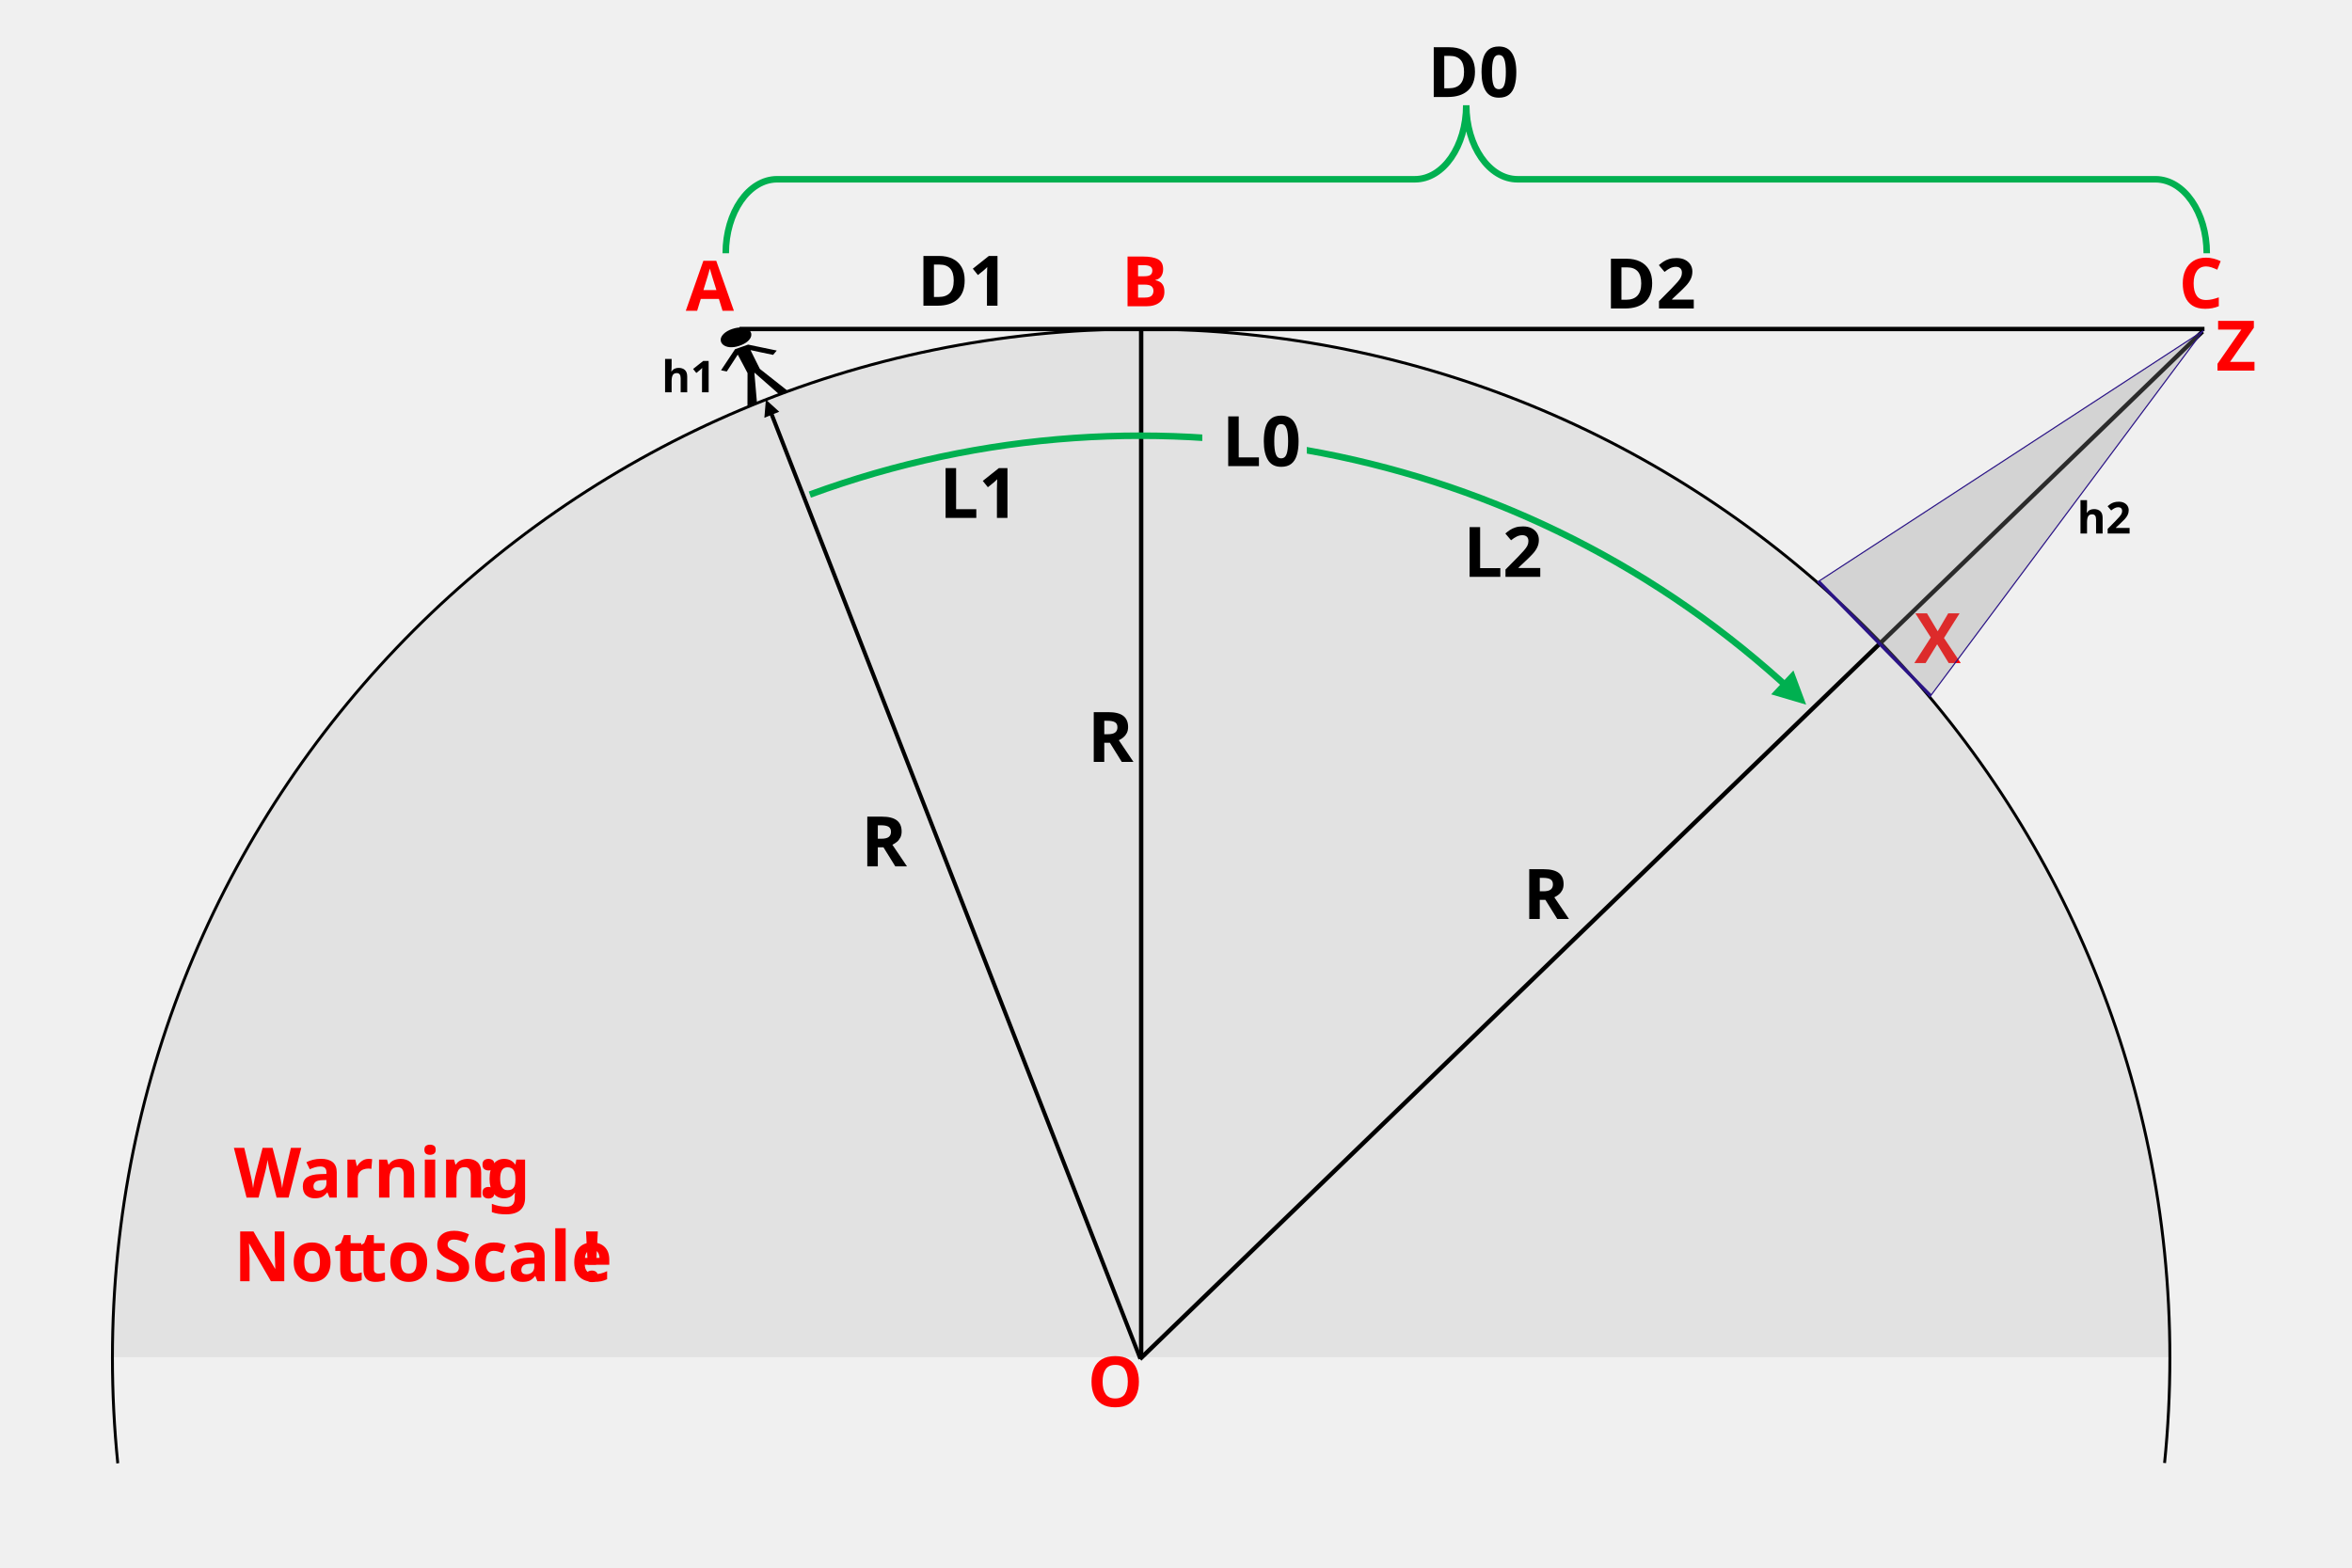
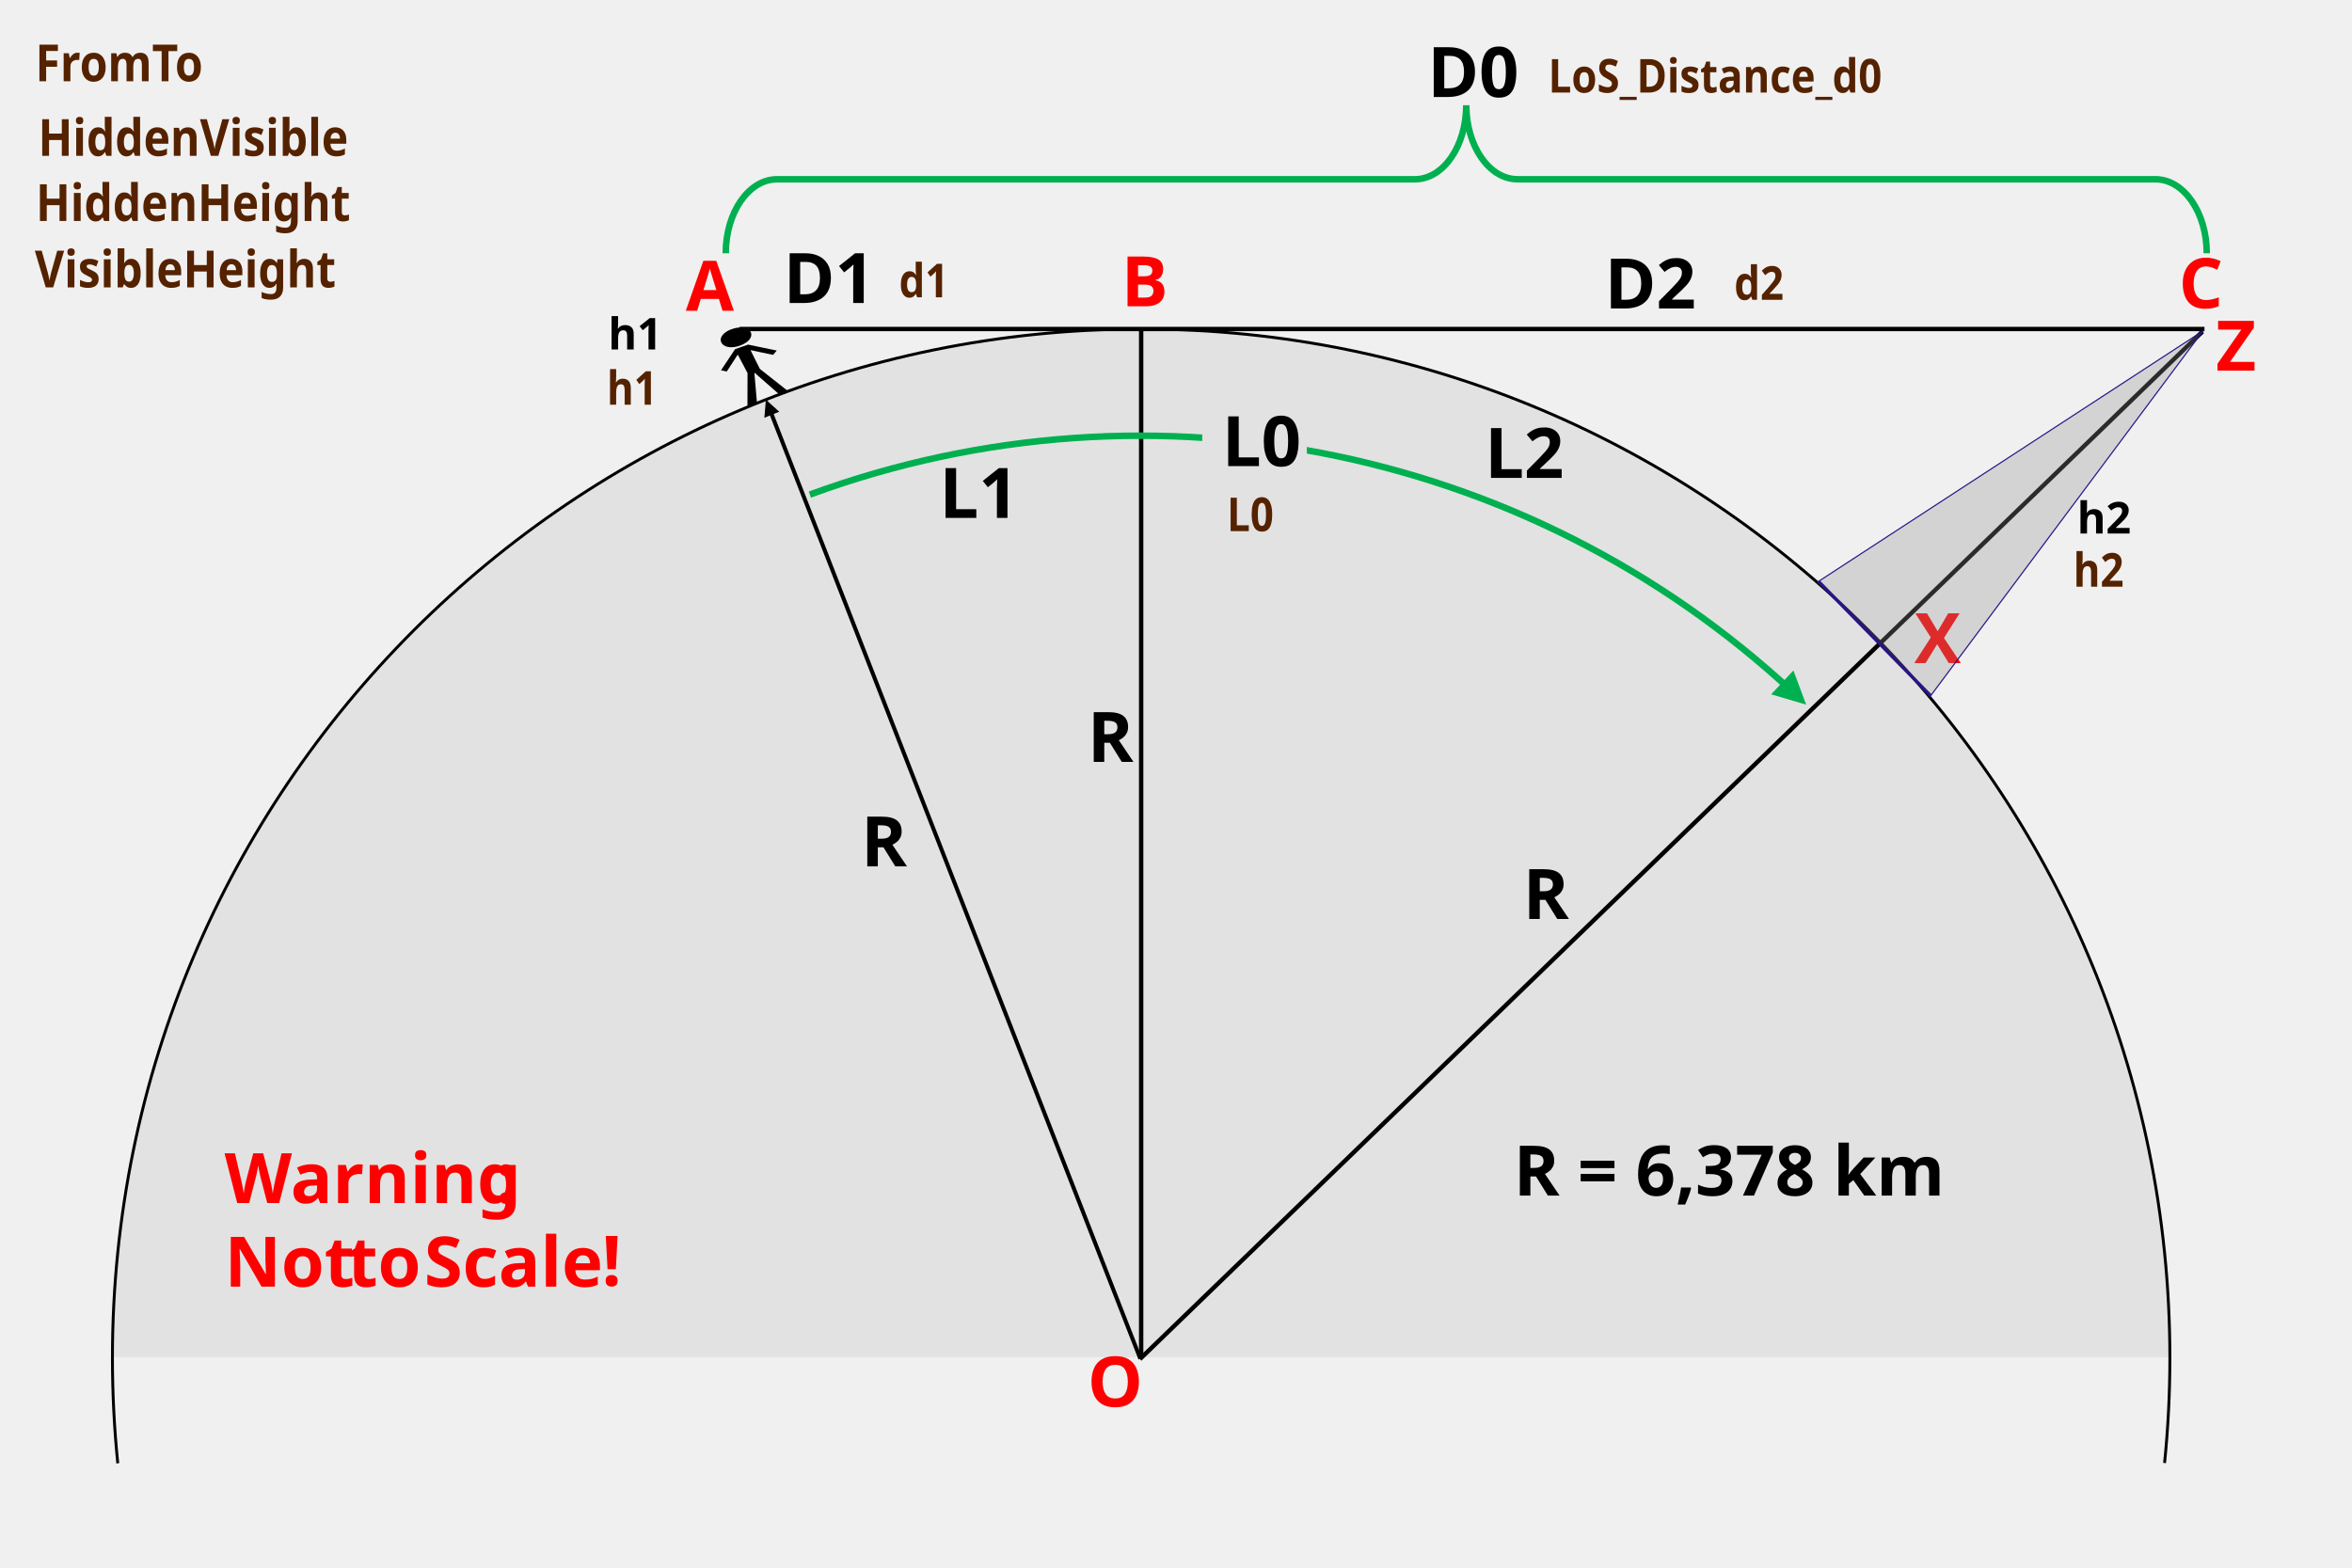
<svg xmlns="http://www.w3.org/2000/svg" width="3713" height="2475" xml:space="preserve" overflow="hidden" version="1.1" id="svg26">
  <defs id="defs26">
    <linearGradient id="swatch35">
      <stop style="stop-color:#141010;stop-opacity:0;" offset="0" id="stop35" />
    </linearGradient>
    <linearGradient id="swatch31">
      <stop style="stop-color:#000000;stop-opacity:1;" offset="0" id="stop31" />
    </linearGradient>
  </defs>
  <path d="M 0,0 V 2475 H 3713 V 0 Z" style="fill:#ffffff;opacity:0" id="path33" />
  <path d="m 1801,519 c 896.91,0 1624,727.09 1624,1624 H 177 C 177,1246.09 904.09,519 1801,519 Z" fill="#e2e2e2" fill-rule="evenodd" id="path1" />
+   <text xml:space="preserve" style="font-style:normal;font-variant:normal;font-weight:bold;font-stretch:normal;font-size:69.333px;font-family:Calibri;-inkscape-font-specification:'Calibri, Bold';font-variant-ligatures:normal;font-variant-caps:normal;font-variant-numeric:normal;font-variant-east-asian:normal;text-align:start;writing-mode:lr-tb;direction:ltr;text-anchor:start;fill:#552200;stroke-width:10.274" x="2065.97" y="786.26" id="L0" transform="scale(0.9375153,1.066649)">
+     <tspan id="tspan14" x="2065.97" y="786.26">L0</tspan>
+   </text>
+   <text font-family="Calibri, Calibri_MSFontService, sans-serif" font-weight="700" font-size="110px" id="radius" x="2389.427" y="1887.766" style="font-style:normal;font-variant:normal;font-weight:bold;font-stretch:normal;font-size:110px;font-family:Calibri, Calibri_MSFontService, sans-serif;-inkscape-font-specification:'Calibri, Calibri_MSFontService, sans-serif, Bold';font-variant-ligatures:normal;font-variant-caps:normal;font-variant-numeric:normal;font-variant-east-asian:normal">
+     <tspan id="tspan13" x="2389.427" y="1887.766">R = 6,378 km</tspan>
+   </text>
+   <text fill="#ff0000" font-family="Calibri, Calibri_MSFontService, sans-serif" font-weight="700" font-size="110px" id="text17" x="354.462" y="1899.55">Warning</text>
+   <text fill="#ff0000" font-family="Calibri, Calibri_MSFontService, sans-serif" font-weight="700" font-size="110px" id="text18" x="782.891" y="1899.55">:</text>
+   <text fill="#ff0000" font-family="Calibri, Calibri_MSFontService, sans-serif" font-weight="700" font-size="110px" id="text19" x="354.462" y="2031.55">Not </text>
+   <text fill="#ff0000" font-family="Calibri, Calibri_MSFontService, sans-serif" font-weight="700" font-size="110px" id="text20" x="548.681" y="2031.55">to</text>
+   <text fill="#ff0000" font-family="Calibri, Calibri_MSFontService, sans-serif" font-weight="700" font-size="110px" id="text21" x="669.636" y="2031.55">Scale</text>
+   <text fill="#ff0000" font-family="Calibri, Calibri_MSFontService, sans-serif" font-weight="700" font-size="110px" id="text22" x="949.876" y="2030.079">!</text>
  <path d="m 185.944,2310.5 c -0.02,-0.16 -0.04,-0.31 -0.06,-0.47 -5.544,-54.61 -8.384,-110.02 -8.384,-166.09 0,-897.15 727.09,-1624.44 1624,-1624.44 896.91,0 1624,727.29 1624,1624.44 0,56.07 -2.84,111.48 -8.38,166.09" stroke="#000000" stroke-width="4.583" stroke-miterlimit="8" fill="none" fill-rule="evenodd" id="path2" />
  <path d="M 1799.5,2146 3477,523.5" stroke="#000000" stroke-width="6.875" stroke-miterlimit="8" fill="none" fill-rule="evenodd" id="path3" style="fill:#141010;fill-opacity:0" />
  <path d="m 1801.5,2143.52 4e-4,-1624.02" stroke="#000000" stroke-width="6.875" stroke-miterlimit="8" fill="none" fill-rule="evenodd" id="path4" />
  <path d="m 3480.1,519.5 -2312.6,3.6e-4" stroke="#000000" stroke-width="6.875" stroke-miterlimit="8" fill="none" fill-rule="evenodd" id="path5" />
  <path d="m 1797.28,2146.64 -583.347,-1494.532 5.87,-2.379 583.347,1494.533 z m -590.595,-1486.986 2.398,-28.677 21.075,19.164 z" id="path6" style="stroke-width:0.927" />
  <text fill="#ff0000" font-family="Calibri, Calibri_MSFontService, sans-serif" font-weight="700" font-size="110px" id="text7" x="1082.652" y="490.659">A</text>
  <text fill="#ff0000" font-family="Calibri, Calibri_MSFontService, sans-serif" font-weight="700" font-size="110px" id="text8" x="1770.089" y="483.619">B</text>
  <text fill="#ff0000" font-family="Calibri, Calibri_MSFontService, sans-serif" font-weight="700" font-size="110px" id="text9" x="3439.463" y="486.472">C</text>
  <text fill="#ff0000" font-family="Calibri, Calibri_MSFontService, sans-serif" font-weight="700" font-size="110px" id="text9-4-8" x="3498.015" y="585.195" style="font-style:normal;font-variant:normal;font-weight:bold;font-stretch:normal;font-size:110px;font-family:Calibri, Calibri_MSFontService, sans-serif;-inkscape-font-specification:'Calibri, Calibri_MSFontService, sans-serif, Bold';font-variant-ligatures:normal;font-variant-caps:normal;font-variant-numeric:normal;font-variant-east-asian:normal;fill:#ff0000">
    <tspan id="tspan33" x="3498.015" y="585.195">Z</tspan>
  </text>
  <text fill="#ff0000" font-family="Calibri, Calibri_MSFontService, sans-serif" font-weight="700" font-size="110px" id="text10" x="3022.014" y="1046.994">X</text>
  <text fill="#ff0000" font-family="Calibri, Calibri_MSFontService, sans-serif" font-weight="700" font-size="110px" id="text11" x="1716.75" y="2221">O</text>
  <text font-family="Calibri, Calibri_MSFontService, sans-serif" font-weight="700" font-size="110px" id="text12" x="1359.25" y="1368">R</text>
  <text font-family="Calibri, Calibri_MSFontService, sans-serif" font-weight="700" font-size="110px" id="text13" x="1716.75" y="1203">R</text>
  <text font-family="Calibri, Calibri_MSFontService, sans-serif" font-weight="700" font-size="110px" id="text14" x="2404.25" y="1451">R</text>
-   <text fill="#ff0000" font-family="Calibri, Calibri_MSFontService, sans-serif" font-weight="700" font-size="110px" id="text17" x="369.246" y="1891">Warning</text>
-   <text fill="#ff0000" font-family="Calibri, Calibri_MSFontService, sans-serif" font-weight="700" font-size="110px" id="text18" x="755.44" y="1891">:</text>
-   <text fill="#ff0000" font-family="Calibri, Calibri_MSFontService, sans-serif" font-weight="700" font-size="110px" id="text19" x="369.246" y="2023">Not </text>
-   <text fill="#ff0000" font-family="Calibri, Calibri_MSFontService, sans-serif" font-weight="700" font-size="110px" id="text20" x="563.465" y="2023">to</text>
-   <text fill="#ff0000" font-family="Calibri, Calibri_MSFontService, sans-serif" font-weight="700" font-size="110px" id="text21" x="684.42" y="2023">Scale</text>
-   <text fill="#ff0000" font-family="Calibri, Calibri_MSFontService, sans-serif" font-weight="700" font-size="110px" id="text22" x="918.67" y="2023">!</text>
  <path d="m 1276.7,776.101 25.61,-9.161 25.75,-8.695 25.84,-8.214 25.92,-7.734 25.99,-7.255 26.06,-6.777 26.12,-6.302 26.17,-5.826 26.23,-5.353 26.27,-4.88 26.31,-4.41 26.34,-3.939 26.37,-3.471 26.39,-3.003 26.4,-2.537 26.41,-2.073 26.41,-1.608 26.41,-1.147 26.4,-0.685 26.38,-0.226 26.36,0.233 26.33,0.69 26.3,1.147 26.26,1.601 26.21,2.054 26.17,2.507 26.1,2.958 26.04,3.407 25.97,3.856 25.9,4.303 25.81,4.749 25.73,5.194 25.63,5.637 25.53,6.079 25.43,6.52 25.32,6.96 25.2,7.398 25.07,7.836 24.95,8.271 24.81,8.705 24.67,9.139 24.52,9.571 24.37,10.002 24.21,10.432 24.05,10.859 23.87,11.287 23.7,11.713 23.51,12.137 23.32,12.56 23.13,12.982 22.93,13.403 22.72,13.823 22.51,14.24 22.29,14.658 22.06,15.073 21.83,15.488 21.6,15.9 21.35,16.313 21.1,16.72 20.85,17.14 20.59,17.54 20.33,17.95 5.79,5.37 -7.01,7.57 -5.75,-5.33 0.1,0.08 -20.26,-17.88 0.07,0.06 -20.51,-17.48 0.07,0.05 -20.78,-17.07 0.07,0.06 -21.03,-16.67 0.07,0.06 -21.28,-16.26 0.08,0.055 -21.53,-15.847 0.08,0.053 -21.76,-15.435 0.07,0.052 -21.98,-15.022 0.07,0.051 -22.21,-14.608 0.08,0.05 -22.44,-14.192 0.08,0.047 -22.64,-13.775 0.08,0.046 -22.85,-13.357 0.08,0.045 -23.05,-12.938 0.07,0.043 -23.24,-12.517 0.08,0.042 -23.43,-12.096 0.08,0.041 -23.62,-11.673 0.08,0.039 -23.79,-11.248 0.08,0.037 -23.96,-10.823 0.08,0.037 -24.13,-10.396 0.09,0.034 -24.29,-9.967 0.08,0.033 -24.44,-9.539 0.09,0.032 -24.59,-9.108 0.09,0.03 -24.73,-8.676 0.08,0.029 -24.86,-8.243 0.09,0.027 -24.99,-7.808 0.08,0.026 -25.11,-7.373 0.08,0.024 -25.23,-6.936 0.09,0.023 -25.34,-6.498 0.08,0.021 -25.44,-6.059 0.08,0.02 -25.54,-5.618 0.08,0.019 -25.64,-5.176 0.09,0.016 -25.72,-4.732 0.08,0.015 -25.8,-4.289 0.08,0.014 -25.88,-3.843 0.09,0.013 -25.95,-3.396 0.09,0.011 -26.02,-2.948 0.09,0.009 -26.08,-2.498 0.09,0.008 -26.12,-2.048 0.09,0.006 -26.17,-1.595 0.09,0.005 -26.21,-1.143 0.09,0.003 -26.25,-0.688 0.09,0.002 -26.27,-0.232 h 0.09 l -26.29,0.225 0.09,-0.002 -26.31,0.683 0.09,-0.003 -26.32,1.143 0.09,-0.005 -26.32,1.603 0.09,-0.006 -26.32,2.065 0.09,-0.008 -26.31,2.529 0.09,-0.01 -26.3,2.994 0.09,-0.011 -26.28,3.458 0.09,-0.012 -26.25,3.926 0.09,-0.014 -26.22,4.394 0.09,-0.016 -26.18,4.864 0.09,-0.018 -26.14,5.335 0.09,-0.019 -26.09,5.807 0.09,-0.021 -26.03,6.28 0.09,-0.022 -25.97,6.754 0.09,-0.024 -25.91,7.231 0.09,-0.026 -25.83,7.708 0.09,-0.027 -25.75,8.186 0.09,-0.029 -25.67,8.665 0.09,-0.03 -25.57,9.146 z m 1554.51,282.529 20.12,54.02 -55.29,-16.32 z" fill="#00b050" id="path22" />
  <rect x="1898" y="633" width="165" height="133" fill="#e2e2e2" id="rect23" />
  <text font-family="Calibri, Calibri_MSFontService, sans-serif" font-weight="700" font-size="110px" id="text24" x="1929.01" y="736">L0</text>
  <text font-family="Calibri, Calibri_MSFontService, sans-serif" font-weight="700" font-size="110px" id="text25" x="1482.841" y="817.718">L1</text>
-   <text font-family="Calibri, Calibri_MSFontService, sans-serif" font-weight="700" font-size="110px" id="text26" x="2310.094" y="910.824">L2</text>
+   <text font-family="Calibri, Calibri_MSFontService, sans-serif" font-weight="700" font-size="110px" id="text26" x="2343.882" y="754.553">L2</text>
  <path style="opacity:1;fill:#8f8f8f;fill-opacity:0.303;stroke:#2a1386;stroke-width:6.983;stroke-dasharray:none;stroke-dashoffset:16.061;stroke-opacity:1" id="path35" d="m 2108.469,29.865 54.102,-1106.376 931.099,600.041 z" transform="matrix(0.5475592,-0.4978481,-0.133244,-0.1875231,1720.257,1973.343)" />
  <g transform="matrix(0.01375616,-0.00483154,-0.00442111,-0.00860894,1169.166,644.8178)" fill="#000000" stroke="none" id="g2">
    <path d="m 2901,12789 c -438,-49 -792,-208 -1056,-473 -199,-200 -316,-406 -384,-676 -147,-583 61,-1183 532,-1534 263,-196 587,-300 977,-313 746,-26 1361,289 1659,847 60,114 124,299 147,430 26,143 24,374 -4,518 -126,637 -633,1082 -1354,1187 -130,19 -407,27 -517,14 z" id="path1-2" />
    <path d="M 1207,8243 -1,6986 247,6738 c 136,-136 250,-248 254,-248 3,0 433,455 955,1010 l 949,1010 7,-387 c 4,-214 11,-980 16,-1703 l 8,-1315 -729,-2255 C 1306,1610 936,465 885,305 833,146 793,13 796,10 806,0 1824,6 1855,16 c 35,12 -8,-145 356,1279 519,2030 848,3295 897,3450 12,37 22,54 25,45 4,-8 116,-409 251,-890 291,-1041 743,-2656 940,-3360 l 141,-505 514,-3 c 486,-2 513,-1 508,15 -2,10 -190,585 -417,1278 -226,693 -595,1823 -819,2510 l -407,1250 8,1265 c 4,696 11,1467 16,1713 l 7,448 973,-986 c 535,-542 976,-985 980,-985 4,0 135,107 290,237 l 284,236 -1244,1244 -1243,1243 h -750 -750 z" id="path2-4" />
  </g>
  <text font-family="Calibri, Calibri_MSFontService, sans-serif" font-weight="700" font-size="110px" id="text25-1-5" x="3278.959" y="842.386" style="font-style:normal;font-variant:normal;font-weight:bold;font-stretch:normal;font-size:69.333px;font-family:Calibri, Calibri_MSFontService, sans-serif;-inkscape-font-specification:'Calibri, Calibri_MSFontService, sans-serif, Bold';font-variant-ligatures:normal;font-variant-caps:normal;font-variant-numeric:normal;font-variant-east-asian:normal">h2</text>
-   <text font-family="Calibri, Calibri_MSFontService, sans-serif" font-weight="700" font-size="110px" id="text25-1-5-6" x="1044.523" y="619.407" style="font-style:normal;font-variant:normal;font-weight:bold;font-stretch:normal;font-size:69.333px;font-family:Calibri, Calibri_MSFontService, sans-serif;-inkscape-font-specification:'Calibri, Calibri_MSFontService, sans-serif, Bold';font-variant-ligatures:normal;font-variant-caps:normal;font-variant-numeric:normal;font-variant-east-asian:normal">h1</text>
+   <text font-family="Calibri, Calibri_MSFontService, sans-serif" font-weight="700" font-size="110px" id="text25-1-5-6" x="960.052" y="551.83" style="font-style:normal;font-variant:normal;font-weight:bold;font-stretch:normal;font-size:69.333px;font-family:Calibri, Calibri_MSFontService, sans-serif;-inkscape-font-specification:'Calibri, Calibri_MSFontService, sans-serif, Bold';font-variant-ligatures:normal;font-variant-caps:normal;font-variant-numeric:normal;font-variant-east-asian:normal">h1</text>
  <path d="m 1145.709,399.954 c 0,-64.562 36.29,-116.9 81.05,-116.9 h 1006.9 c 44.76,0 81.05,-52.338 81.05,-116.9 0,64.562 36.29,116.9 81.05,116.9 h 1006.9 c 44.76,0 81.05,52.338 81.05,116.9" stroke="#00b050" stroke-width="10.312" stroke-miterlimit="8" fill="none" fill-rule="evenodd" id="path16" />
  <text font-family="Calibri, Calibri_MSFontService, sans-serif" font-weight="700" font-size="110px" id="text25-5-1-7" x="2253.471" y="153.147">D0</text>
-   <text font-family="Calibri, Calibri_MSFontService, sans-serif" font-weight="700" font-size="110px" id="text25-5" x="1447.869" y="482.688">D1</text>
+   <text font-family="Calibri, Calibri_MSFontService, sans-serif" font-weight="700" font-size="110px" id="text25-5" x="1236.691" y="478.465">D1</text>
  <text font-family="Calibri, Calibri_MSFontService, sans-serif" font-weight="700" font-size="110px" id="text25-5-1" x="2533.179" y="487.079">D2</text>
+   <text xml:space="preserve" style="font-style:normal;font-variant:normal;font-weight:bold;font-stretch:normal;font-size:76px;font-family:Calibri;-inkscape-font-specification:'Calibri, Bold';font-variant-ligatures:normal;font-variant-caps:normal;font-variant-numeric:normal;font-variant-east-asian:normal;text-align:start;writing-mode:lr-tb;direction:ltr;text-anchor:start;fill:#552200;stroke-width:10.274" x="59.559" y="120.316" id="FromTo" transform="scale(0.9375153,1.066649)">
+     <tspan id="tspan3" x="59.559" y="120.316" style="font-style:normal;font-variant:normal;font-weight:bold;font-stretch:normal;font-size:76px;font-family:Calibri;-inkscape-font-specification:'Calibri, Bold';font-variant-ligatures:normal;font-variant-caps:normal;font-variant-numeric:normal;font-variant-east-asian:normal;fill:#552200;stroke-width:10.274">FromTo</tspan>
+   </text>
+   <text xml:space="preserve" style="font-style:normal;font-variant:normal;font-weight:bold;font-stretch:normal;font-size:76px;font-family:Calibri;-inkscape-font-specification:'Calibri, Bold';font-variant-ligatures:normal;font-variant-caps:normal;font-variant-numeric:normal;font-variant-east-asian:normal;text-align:start;writing-mode:lr-tb;direction:ltr;text-anchor:start;fill:#552200;stroke-width:10.274" x="64.282" y="230.713" id="HiddenVisible" transform="scale(0.9375153,1.066649)">
+     <tspan id="tspan5" x="64.282" y="230.713">HiddenVisible</tspan>
+   </text>
+   <text xml:space="preserve" style="font-style:normal;font-variant:normal;font-weight:bold;font-stretch:normal;font-size:76px;font-family:Calibri;-inkscape-font-specification:'Calibri, Bold';font-variant-ligatures:normal;font-variant-caps:normal;font-variant-numeric:normal;font-variant-east-asian:normal;text-align:start;writing-mode:lr-tb;direction:ltr;text-anchor:start;fill:#552200;stroke-width:10.274" x="60.415" y="327.095" id="HiddenHeight" transform="scale(0.9375153,1.066649)">
+     <tspan id="tspan6" x="60.415" y="327.095">HiddenHeight</tspan>
+   </text>
+   <text xml:space="preserve" style="font-style:normal;font-variant:normal;font-weight:bold;font-stretch:normal;font-size:76px;font-family:Calibri;-inkscape-font-specification:'Calibri, Bold';font-variant-ligatures:normal;font-variant-caps:normal;font-variant-numeric:normal;font-variant-east-asian:normal;text-align:start;writing-mode:lr-tb;direction:ltr;text-anchor:start;fill:#552200;stroke-width:10.274" x="58.638" y="425.378" id="VisibleHeight" transform="scale(0.9375153,1.066649)">
+     <tspan id="tspan1" x="58.638" y="425.378">VisibleHeight</tspan>
+   </text>
+   <text xml:space="preserve" style="font-style:normal;font-variant:normal;font-weight:bold;font-stretch:normal;font-size:69.333px;font-family:Calibri;-inkscape-font-specification:'Calibri, Bold';font-variant-ligatures:normal;font-variant-caps:normal;font-variant-numeric:normal;font-variant-east-asian:normal;text-align:start;writing-mode:lr-tb;direction:ltr;text-anchor:start;fill:#552200;stroke-width:10.274" x="2607.034" y="137.048" id="LoS_Distance_d0" transform="scale(0.9375153,1.066649)">
+     <tspan id="tspan12" x="2607.034" y="137.048">LoS_Distance_d0</tspan>
+   </text>
+   <text xml:space="preserve" style="font-style:normal;font-variant:normal;font-weight:bold;font-stretch:normal;font-size:69.333px;font-family:Calibri;-inkscape-font-specification:'Calibri, Bold';font-variant-ligatures:normal;font-variant-caps:normal;font-variant-numeric:normal;font-variant-east-asian:normal;text-align:start;writing-mode:lr-tb;direction:ltr;text-anchor:start;fill:#552200;stroke-width:10.274" x="2920.127" y="443.799" id="d2" transform="scale(0.9375153,1.066649)">
+     <tspan id="tspan10" x="2920.127" y="443.799">d2</tspan>
+   </text>
+   <text xml:space="preserve" style="font-style:normal;font-variant:normal;font-weight:bold;font-stretch:normal;font-size:69.333px;font-family:Calibri;-inkscape-font-specification:'Calibri, Bold';font-variant-ligatures:normal;font-variant-caps:normal;font-variant-numeric:normal;font-variant-east-asian:normal;text-align:start;writing-mode:lr-tb;direction:ltr;text-anchor:start;fill:#552200;stroke-width:10.274" x="1513.806" y="440.049" id="d1" transform="scale(0.9375153,1.066649)">
+     <tspan id="tspan11" x="1513.806" y="440.049">d1</tspan>
+   </text>
+   <text xml:space="preserve" style="font-style:normal;font-variant:normal;font-weight:bold;font-stretch:normal;font-size:69.333px;font-family:Calibri;-inkscape-font-specification:'Calibri, Bold';font-variant-ligatures:normal;font-variant-caps:normal;font-variant-numeric:normal;font-variant-east-asian:normal;text-align:start;writing-mode:lr-tb;direction:ltr;text-anchor:start;fill:#552200;stroke-width:10.274" x="1021.815" y="599.107" id="h1" transform="scale(0.9375153,1.066649)">
+     <tspan id="tspan9" x="1021.815" y="599.107">h1</tspan>
+   </text>
+   <text xml:space="preserve" style="font-style:normal;font-variant:normal;font-weight:bold;font-stretch:normal;font-size:69.333px;font-family:Calibri;-inkscape-font-specification:'Calibri, Bold';font-variant-ligatures:normal;font-variant-caps:normal;font-variant-numeric:normal;font-variant-east-asian:normal;text-align:start;writing-mode:lr-tb;direction:ltr;text-anchor:start;fill:#552200;stroke-width:10.274" x="3491.131" y="868.483" id="h2" transform="scale(0.9375153,1.066649)">
+     <tspan id="tspan8" x="3491.131" y="868.483">h2</tspan>
+   </text>
</svg>
